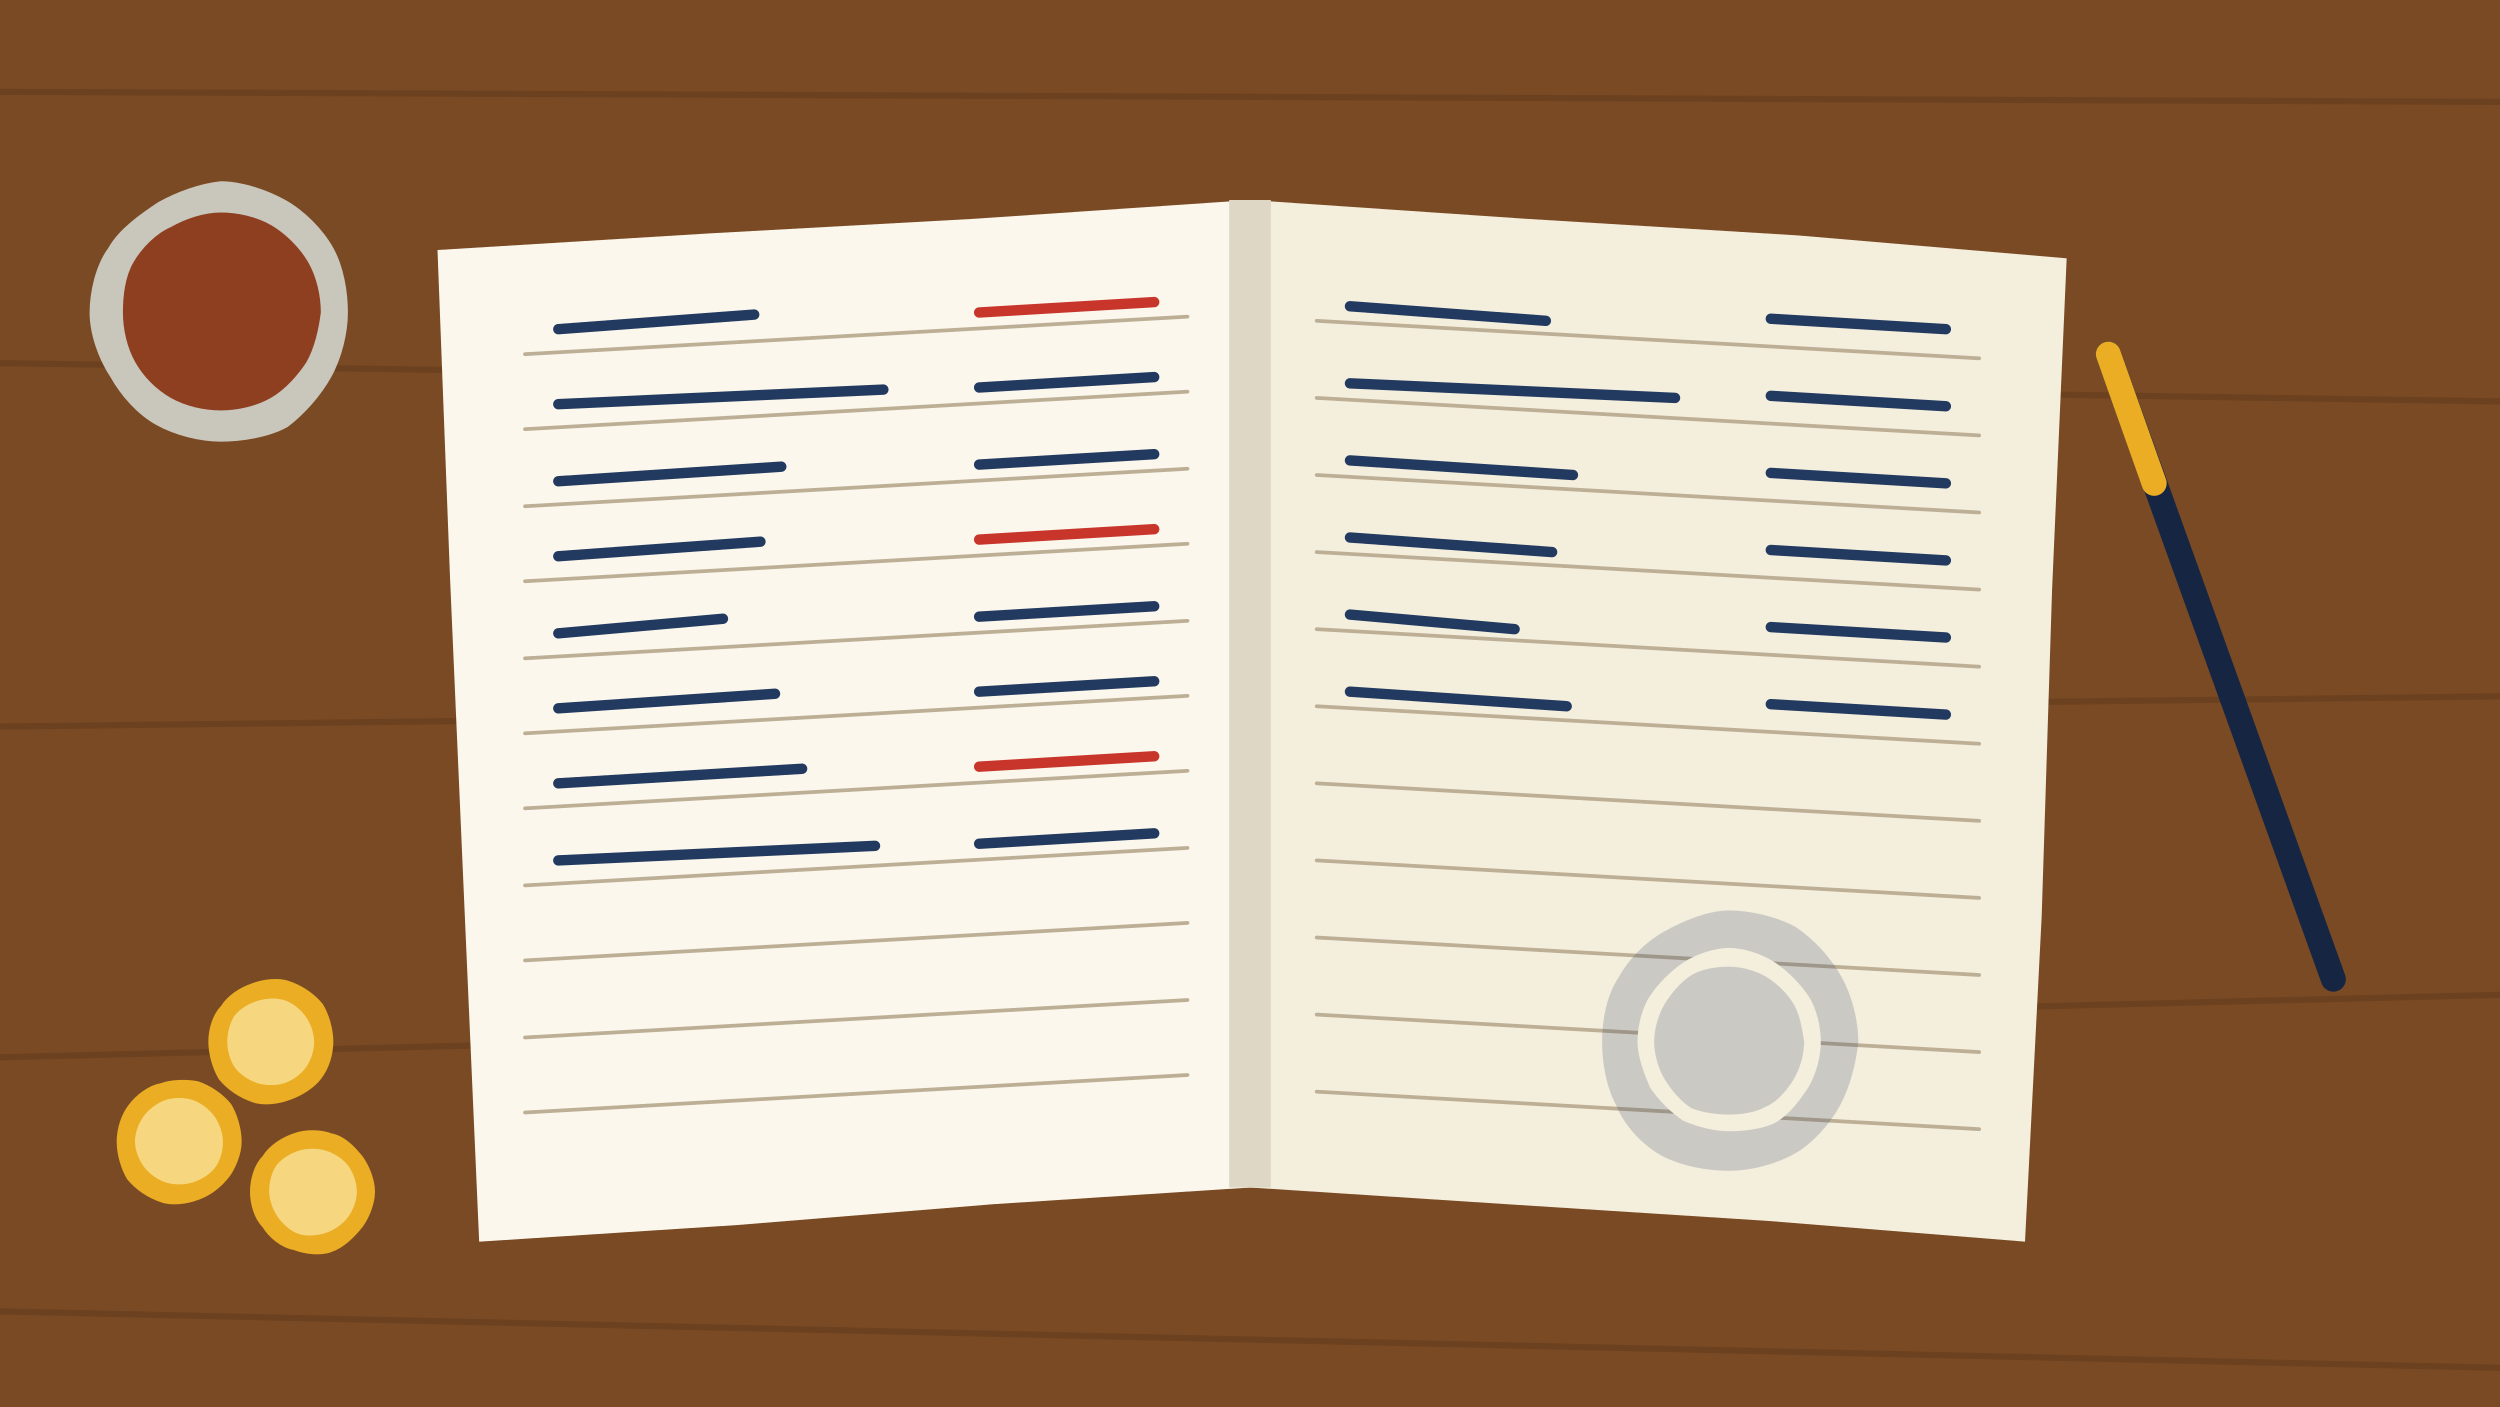
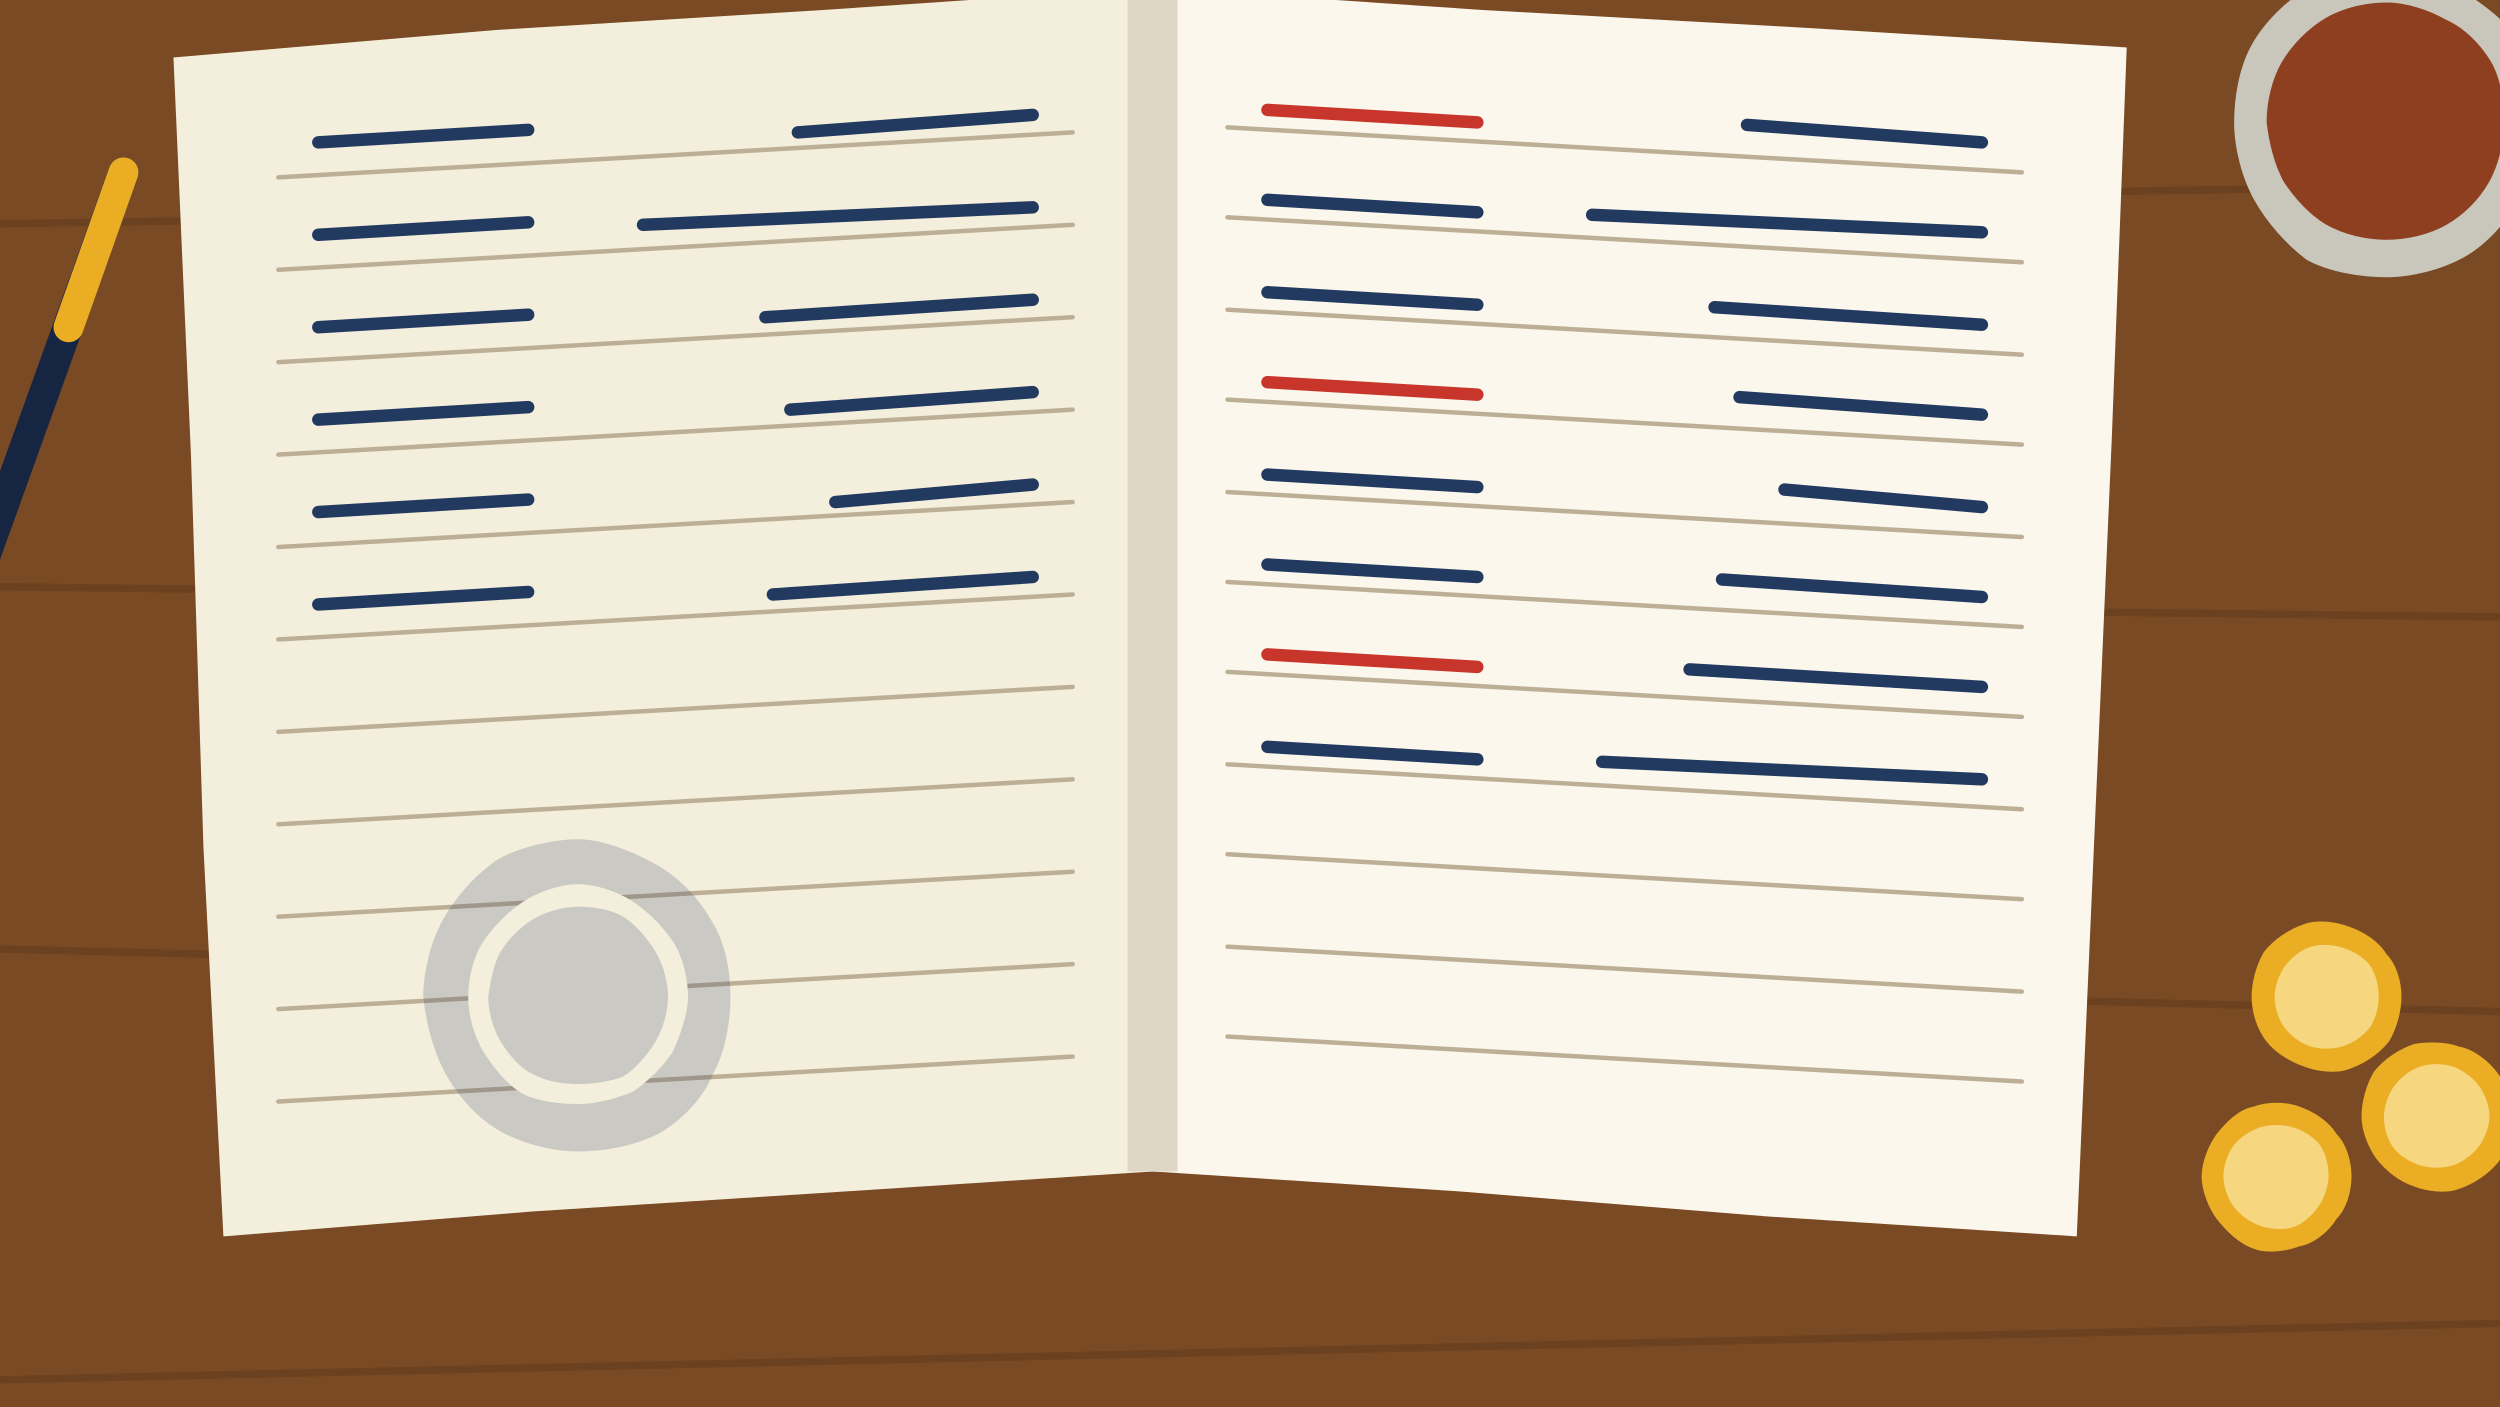
- <svg xmlns="http://www.w3.org/2000/svg" viewBox="0 0 1200 675" width="1200" height="675" role="img" aria-label="Laporan Kas RT RW 01 Kini Dapat Dibaca Warga Kapan Saja">
+ <svg xmlns="http://www.w3.org/2000/svg" viewBox="139 101 1000 563" width="1200" height="675" role="img" aria-label="Laporan Kas RT RW 01 Kini Dapat Dibaca Warga Kapan Saja">
  <style>.g{fill:none;stroke-linecap:round;stroke-linejoin:round}</style>
-   <path fill="#7A4A24" d="M-20-20l1240 0 0 715-1240 0z" />
-   <path class="g" stroke="#6C4120" stroke-width="3" d="M-20 44l1240 5" />
-   <path class="g" stroke="#6C4120" stroke-width="3" d="M-20 174l1240 19" />
-   <path class="g" stroke="#6C4120" stroke-width="3" d="M-20 349l1240-15" />
-   <path class="g" stroke="#6C4120" stroke-width="3" d="M-20 508l1240-31" />
-   <path class="g" stroke="#6C4120" stroke-width="3" d="M-20 629l1240 28" />
-   <path fill="#FBF7EC" d="M210 120l131-8 127-7 132-9 0 158-1 157 1 159-123 8-123 10-124 8-7-159-7-160z" />
-   <path fill="#F4EEDD" d="M600 96l132 9 131 8 129 11-7 159-5 157-8 156-124-10-125-8-123-8-1-159 1-156z" />
-   <path fill="#DED7C5" d="M590 96l20 0 0 474-20 0z" />
-   <path class="g" stroke="#BDAF95" stroke-width="1.8" d="M252 170l318-18M632 154l318 18M252 206l318-18M632 191l318 18M252 243l318-18M632 228l318 18M252 279l318-18M632 265l318 18M252 316l318-18M632 302l318 18M252 352l318-18M632 339l318 18M252 388l318-18M632 376l318 18M252 425l318-18M632 413l318 18M252 461l318-18M632 450l318 18M252 498l318-18M632 487l318 18M252 534l318-18M632 524l318 18" />
-   <path class="g" stroke="#233A60" stroke-width="5" d="M268 158l94-7" />
-   <path class="g" stroke="#C8352B" stroke-width="5" d="M470 150l84-5" />
-   <path class="g" stroke="#233A60" stroke-width="5" d="M648 147l94 7" />
-   <path class="g" stroke="#233A60" stroke-width="5" d="M850 153l84 5" />
-   <path class="g" stroke="#233A60" stroke-width="5" d="M268 194l156-7" />
-   <path class="g" stroke="#233A60" stroke-width="5" d="M470 186l84-5" />
-   <path class="g" stroke="#233A60" stroke-width="5" d="M648 184l156 7" />
-   <path class="g" stroke="#233A60" stroke-width="5" d="M850 190l84 5" />
-   <path class="g" stroke="#233A60" stroke-width="5" d="M268 231l107-7" />
-   <path class="g" stroke="#233A60" stroke-width="5" d="M470 223l84-5" />
-   <path class="g" stroke="#233A60" stroke-width="5" d="M648 221l107 7" />
-   <path class="g" stroke="#233A60" stroke-width="5" d="M850 227l84 5" />
-   <path class="g" stroke="#233A60" stroke-width="5" d="M268 267l97-7" />
-   <path class="g" stroke="#C8352B" stroke-width="5" d="M470 259l84-5" />
-   <path class="g" stroke="#233A60" stroke-width="5" d="M648 258l97 7" />
-   <path class="g" stroke="#233A60" stroke-width="5" d="M850 264l84 5" />
-   <path class="g" stroke="#233A60" stroke-width="5" d="M268 304l79-7" />
-   <path class="g" stroke="#233A60" stroke-width="5" d="M470 296l84-5" />
-   <path class="g" stroke="#233A60" stroke-width="5" d="M648 295l79 7" />
-   <path class="g" stroke="#233A60" stroke-width="5" d="M850 301l84 5" />
-   <path class="g" stroke="#233A60" stroke-width="5" d="M268 340l104-7" />
-   <path class="g" stroke="#233A60" stroke-width="5" d="M470 332l84-5" />
-   <path class="g" stroke="#233A60" stroke-width="5" d="M648 332l104 7" />
-   <path class="g" stroke="#233A60" stroke-width="5" d="M850 338l84 5" />
-   <path class="g" stroke="#233A60" stroke-width="5" d="M268 376l117-7" />
-   <path class="g" stroke="#C8352B" stroke-width="5" d="M470 368l84-5" />
-   <path class="g" stroke="#233A60" stroke-width="5" d="M268 413l152-7" />
-   <path class="g" stroke="#233A60" stroke-width="5" d="M470 405l84-5" />
-   <path fill="#233A6033" d="M892 500c-1 10-4 22-9 31-5 9-13 18-22 23-9 5-21 8-31 8-10 0-22-2-32-7-9-5-18-14-22-24-5-9-7-21-7-31 0-10 2-22 8-31 5-9 13-17 22-22 9-5 21-10 31-10 10 0 23 3 32 8 9 6 17 15 22 24 5 9 8 21 8 31z" />
-   <path fill="#F4EEDD" d="M874 500c0 7-2 15-6 22-4 6-9 13-16 17-6 3-15 4-22 4-7 0-15-2-22-5-6-4-12-10-16-16-3-7-6-15-6-22 0-7 2-16 6-22 4-6 10-12 16-16 6-4 15-7 22-7 7 0 16 3 22 7 6 4 12 10 16 16 4 6 6 15 6 22z" />
-   <path fill="#233A6033" d="M866 500c0 6-2 13-5 18-3 5-8 11-13 13-5 3-12 4-18 4-6 0-13-1-18-3-5-3-10-9-13-14-3-5-5-12-5-18 0-6 2-13 5-18 3-5 8-11 13-14 5-3 12-4 18-4 6 0 13 2 18 5 5 3 10 8 13 13 3 5 4 12 5 18z" />
-   <path class="g" stroke="#162542" stroke-width="12" d="M1012 170l108 300" />
-   <path class="g" stroke="#EAAD24" stroke-width="12" d="M1012 170l22 62" />
-   <path fill="#C9C6BC" d="M167 150c0 10-3 22-8 31-5 9-13 18-21 24-9 5-22 7-32 7-10 0-22-3-31-8-9-5-17-14-22-23-6-9-10-21-10-31 0-10 3-23 9-31 5-9 15-16 24-22 9-5 20-9 30-10 10 0 22 4 31 9 9 5 18 14 23 23 5 9 7 21 7 31z" />
-   <path fill="#8E3F20" d="M154 150c-1 8-3 17-7 24-4 6-10 13-17 17-7 4-16 6-24 6-8 0-17-2-24-6-7-4-13-10-17-17-4-7-6-16-6-24 0-8 1-17 5-24 4-7 11-14 18-17 7-4 16-7 24-7 8 0 17 2 24 6 7 4 14 11 18 18 4 7 6 16 6 24z" />
-   <path fill="#EAAD24" d="M160 500c0 6-2 13-6 18-3 4-9 8-15 10-5 2-13 3-18 1-6-2-12-6-16-11-3-5-5-12-5-18 0-6 2-13 6-17 3-5 9-9 15-11 5-2 13-3 18-1 6 2 12 6 16 11 3 5 5 12 5 18z" />
-   <path fill="#F6D77F" d="M150.8 500c0 4.1-1.5 9-3.9 12.3-2.4 3.3-6.5 6.4-10.4 7.6-3.9 1.3-9 1.2-13 0-3.9-1.3-8.3-4.1-10.7-7.4-2.4-3.3-3.7-8.3-3.7-12.5 0-4.2 1.2-9.3 3.6-12.6 2.4-3.2 7-5.8 10.9-7 4-1.2 9-1.6 12.9-.3 3.8 1.2 7.8 4.4 10.2 7.8 2.4 3.3 4 8 4.1 12.1z" />
-   <path fill="#EAAD24" d="M116 548c0 6-3 13-6 17-4 5-9 9-15 11-5 2-13 3-18 1-6-2-12-6-16-11-3-5-5-12-5-18 0-6 2-13 6-18 3-4 9-9 15-10 5-2 13-2 18-1 6 2 12 6 16 11 3 5 5 12 5 18z" />
-   <path fill="#F6D77F" d="M107 548c.1 4.1-1.3 9.3-3.8 12.5-2.4 3.3-6.9 5.9-10.8 7.1-4 1.2-8.9 1.2-12.8 0-3.8-1.2-7.9-4.1-10.4-7.4-2.5-3.3-4.4-8.1-4.4-12.2-.1-4.1 1.8-9 4.2-12.3 2.5-3.4 6.6-6.4 10.5-7.7 3.9-1.3 9.1-1.3 13 0 3.9 1.3 7.9 4.4 10.4 7.8 2.4 3.3 4.1 8.1 4.1 12.2z" />
-   <path fill="#EAAD24" d="M180 572c0 6-3 13-6 17-4 5-9 10-15 12-5 2-13 1-18-1-6-1-12-6-15-11-4-4-6-11-6-17 0-6 2-13 6-17 3-5 9-9 15-11 5-2 13-2 18 0 6 1 11 6 15 11 3 4 6 11 6 17z" />
-   <path fill="#F6D77F" d="M171.3 572c0 4.1-1.8 9-4.3 12.3-2.5 3.3-6.6 6.2-10.6 7.5-3.9 1.3-9.2 1.8-13 .5-3.9-1.2-7.7-4.8-10.1-8.2-2.4-3.4-4-8-4.1-12.1-.1-4.1 1.1-9.3 3.5-12.6 2.4-3.3 6.9-5.9 10.9-7.1 4-1.2 8.9-1.2 12.8 0 3.9 1.2 8.3 4 10.7 7.2 2.5 3.3 4.2 8.4 4.2 12.5z" />
+   <g transform="translate(1200 0) scale(-1 1)">
+     <path fill="#7A4A24" d="M-20-20l1240 0 0 715-1240 0z" />
+     <path class="g" stroke="#6C4120" stroke-width="3" d="M-20 44l1240 5" />
+     <path class="g" stroke="#6C4120" stroke-width="3" d="M-20 174l1240 19" />
+     <path class="g" stroke="#6C4120" stroke-width="3" d="M-20 349l1240-15" />
+     <path class="g" stroke="#6C4120" stroke-width="3" d="M-20 508l1240-31" />
+     <path class="g" stroke="#6C4120" stroke-width="3" d="M-20 629l1240 28" />
+     <path fill="#FBF7EC" d="M210 120l131-8 127-7 132-9 0 158-1 157 1 159-123 8-123 10-124 8-7-159-7-160z" />
+     <path fill="#F4EEDD" d="M600 96l132 9 131 8 129 11-7 159-5 157-8 156-124-10-125-8-123-8-1-159 1-156z" />
+     <path fill="#DED7C5" d="M590 96l20 0 0 474-20 0z" />
+     <path class="g" stroke="#BDAF95" stroke-width="1.8" d="M252 170l318-18M632 154l318 18M252 206l318-18M632 191l318 18M252 243l318-18M632 228l318 18M252 279l318-18M632 265l318 18M252 316l318-18M632 302l318 18M252 352l318-18M632 339l318 18M252 388l318-18M632 376l318 18M252 425l318-18M632 413l318 18M252 461l318-18M632 450l318 18M252 498l318-18M632 487l318 18M252 534l318-18M632 524l318 18" />
+     <path class="g" stroke="#233A60" stroke-width="5" d="M268 158l94-7" />
+     <path class="g" stroke="#C8352B" stroke-width="5" d="M470 150l84-5" />
+     <path class="g" stroke="#233A60" stroke-width="5" d="M648 147l94 7" />
+     <path class="g" stroke="#233A60" stroke-width="5" d="M850 153l84 5" />
+     <path class="g" stroke="#233A60" stroke-width="5" d="M268 194l156-7" />
+     <path class="g" stroke="#233A60" stroke-width="5" d="M470 186l84-5" />
+     <path class="g" stroke="#233A60" stroke-width="5" d="M648 184l156 7" />
+     <path class="g" stroke="#233A60" stroke-width="5" d="M850 190l84 5" />
+     <path class="g" stroke="#233A60" stroke-width="5" d="M268 231l107-7" />
+     <path class="g" stroke="#233A60" stroke-width="5" d="M470 223l84-5" />
+     <path class="g" stroke="#233A60" stroke-width="5" d="M648 221l107 7" />
+     <path class="g" stroke="#233A60" stroke-width="5" d="M850 227l84 5" />
+     <path class="g" stroke="#233A60" stroke-width="5" d="M268 267l97-7" />
+     <path class="g" stroke="#C8352B" stroke-width="5" d="M470 259l84-5" />
+     <path class="g" stroke="#233A60" stroke-width="5" d="M648 258l97 7" />
+     <path class="g" stroke="#233A60" stroke-width="5" d="M850 264l84 5" />
+     <path class="g" stroke="#233A60" stroke-width="5" d="M268 304l79-7" />
+     <path class="g" stroke="#233A60" stroke-width="5" d="M470 296l84-5" />
+     <path class="g" stroke="#233A60" stroke-width="5" d="M648 295l79 7" />
+     <path class="g" stroke="#233A60" stroke-width="5" d="M850 301l84 5" />
+     <path class="g" stroke="#233A60" stroke-width="5" d="M268 340l104-7" />
+     <path class="g" stroke="#233A60" stroke-width="5" d="M470 332l84-5" />
+     <path class="g" stroke="#233A60" stroke-width="5" d="M648 332l104 7" />
+     <path class="g" stroke="#233A60" stroke-width="5" d="M850 338l84 5" />
+     <path class="g" stroke="#233A60" stroke-width="5" d="M268 376l117-7" />
+     <path class="g" stroke="#C8352B" stroke-width="5" d="M470 368l84-5" />
+     <path class="g" stroke="#233A60" stroke-width="5" d="M268 413l152-7" />
+     <path class="g" stroke="#233A60" stroke-width="5" d="M470 405l84-5" />
+     <path fill="#233A6033" d="M892 500c-1 10-4 22-9 31-5 9-13 18-22 23-9 5-21 8-31 8-10 0-22-2-32-7-9-5-18-14-22-24-5-9-7-21-7-31 0-10 2-22 8-31 5-9 13-17 22-22 9-5 21-10 31-10 10 0 23 3 32 8 9 6 17 15 22 24 5 9 8 21 8 31z" />
+     <path fill="#F4EEDD" d="M874 500c0 7-2 15-6 22-4 6-9 13-16 17-6 3-15 4-22 4-7 0-15-2-22-5-6-4-12-10-16-16-3-7-6-15-6-22 0-7 2-16 6-22 4-6 10-12 16-16 6-4 15-7 22-7 7 0 16 3 22 7 6 4 12 10 16 16 4 6 6 15 6 22z" />
+     <path fill="#233A6033" d="M866 500c0 6-2 13-5 18-3 5-8 11-13 13-5 3-12 4-18 4-6 0-13-1-18-3-5-3-10-9-13-14-3-5-5-12-5-18 0-6 2-13 5-18 3-5 8-11 13-14 5-3 12-4 18-4 6 0 13 2 18 5 5 3 10 8 13 13 3 5 4 12 5 18z" />
+     <path class="g" stroke="#162542" stroke-width="12" d="M1012 170l108 300" />
+     <path class="g" stroke="#EAAD24" stroke-width="12" d="M1012 170l22 62" />
+     <path fill="#C9C6BC" d="M167 150c0 10-3 22-8 31-5 9-13 18-21 24-9 5-22 7-32 7-10 0-22-3-31-8-9-5-17-14-22-23-6-9-10-21-10-31 0-10 3-23 9-31 5-9 15-16 24-22 9-5 20-9 30-10 10 0 22 4 31 9 9 5 18 14 23 23 5 9 7 21 7 31z" />
+     <path fill="#8E3F20" d="M154 150c-1 8-3 17-7 24-4 6-10 13-17 17-7 4-16 6-24 6-8 0-17-2-24-6-7-4-13-10-17-17-4-7-6-16-6-24 0-8 1-17 5-24 4-7 11-14 18-17 7-4 16-7 24-7 8 0 17 2 24 6 7 4 14 11 18 18 4 7 6 16 6 24z" />
+     <path fill="#EAAD24" d="M160 500c0 6-2 13-6 18-3 4-9 8-15 10-5 2-13 3-18 1-6-2-12-6-16-11-3-5-5-12-5-18 0-6 2-13 6-17 3-5 9-9 15-11 5-2 13-3 18-1 6 2 12 6 16 11 3 5 5 12 5 18z" />
+     <path fill="#F6D77F" d="M150.8 500c0 4.1-1.5 9-3.9 12.3-2.4 3.3-6.5 6.4-10.4 7.6-3.9 1.3-9 1.2-13 0-3.9-1.3-8.3-4.1-10.7-7.4-2.4-3.3-3.7-8.3-3.7-12.5 0-4.2 1.2-9.3 3.6-12.6 2.4-3.2 7-5.8 10.9-7 4-1.2 9-1.6 12.9-.3 3.8 1.2 7.8 4.4 10.2 7.8 2.4 3.3 4 8 4.1 12.1z" />
+     <path fill="#EAAD24" d="M116 548c0 6-3 13-6 17-4 5-9 9-15 11-5 2-13 3-18 1-6-2-12-6-16-11-3-5-5-12-5-18 0-6 2-13 6-18 3-4 9-9 15-10 5-2 13-2 18-1 6 2 12 6 16 11 3 5 5 12 5 18z" />
+     <path fill="#F6D77F" d="M107 548c.1 4.1-1.3 9.3-3.8 12.5-2.4 3.3-6.9 5.9-10.8 7.1-4 1.2-8.9 1.2-12.8 0-3.8-1.2-7.9-4.1-10.4-7.4-2.5-3.3-4.4-8.1-4.4-12.2-.1-4.1 1.8-9 4.2-12.3 2.5-3.4 6.6-6.4 10.5-7.7 3.9-1.3 9.1-1.3 13 0 3.9 1.3 7.9 4.4 10.4 7.8 2.4 3.3 4.1 8.1 4.1 12.2z" />
+     <path fill="#EAAD24" d="M180 572c0 6-3 13-6 17-4 5-9 10-15 12-5 2-13 1-18-1-6-1-12-6-15-11-4-4-6-11-6-17 0-6 2-13 6-17 3-5 9-9 15-11 5-2 13-2 18 0 6 1 11 6 15 11 3 4 6 11 6 17z" />
+     <path fill="#F6D77F" d="M171.3 572c0 4.1-1.8 9-4.3 12.3-2.5 3.3-6.6 6.2-10.6 7.5-3.9 1.3-9.2 1.8-13 .5-3.9-1.2-7.7-4.8-10.1-8.2-2.4-3.4-4-8-4.1-12.1-.1-4.1 1.1-9.3 3.5-12.6 2.4-3.3 6.9-5.9 10.9-7.1 4-1.2 8.9-1.2 12.8 0 3.9 1.2 8.3 4 10.7 7.2 2.5 3.3 4.2 8.4 4.2 12.5z" />
+   </g>
</svg>
